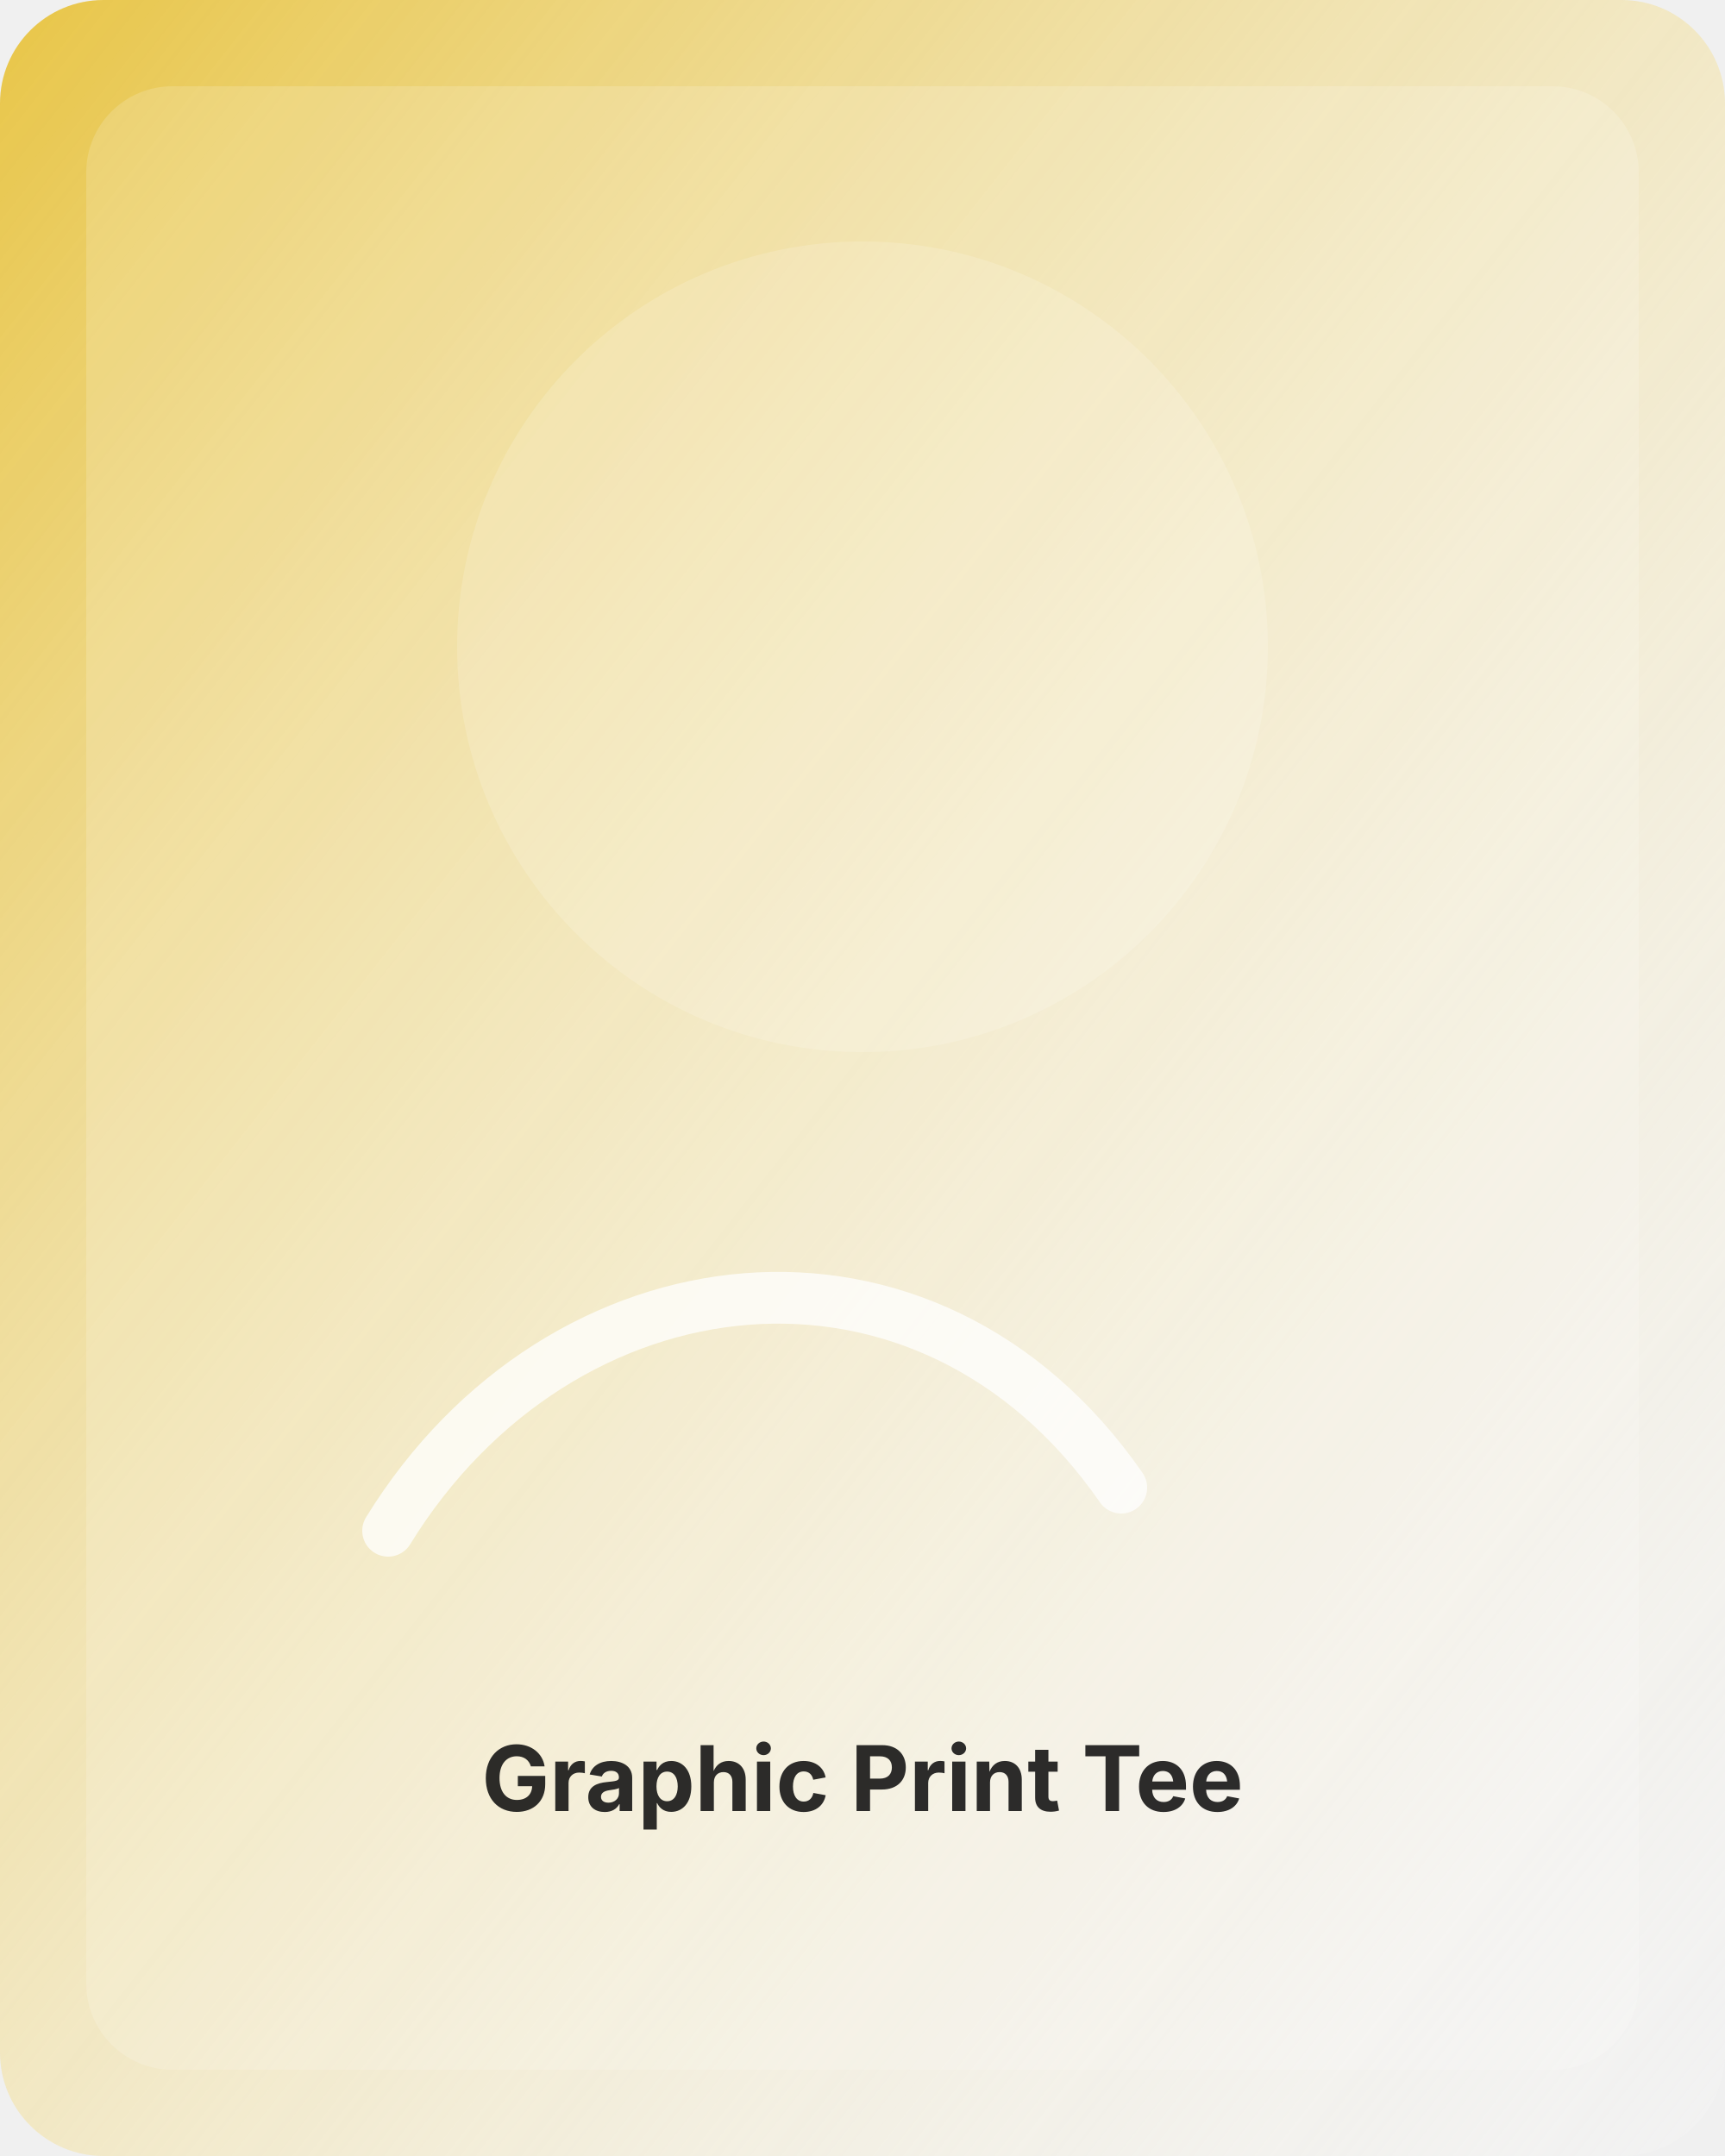
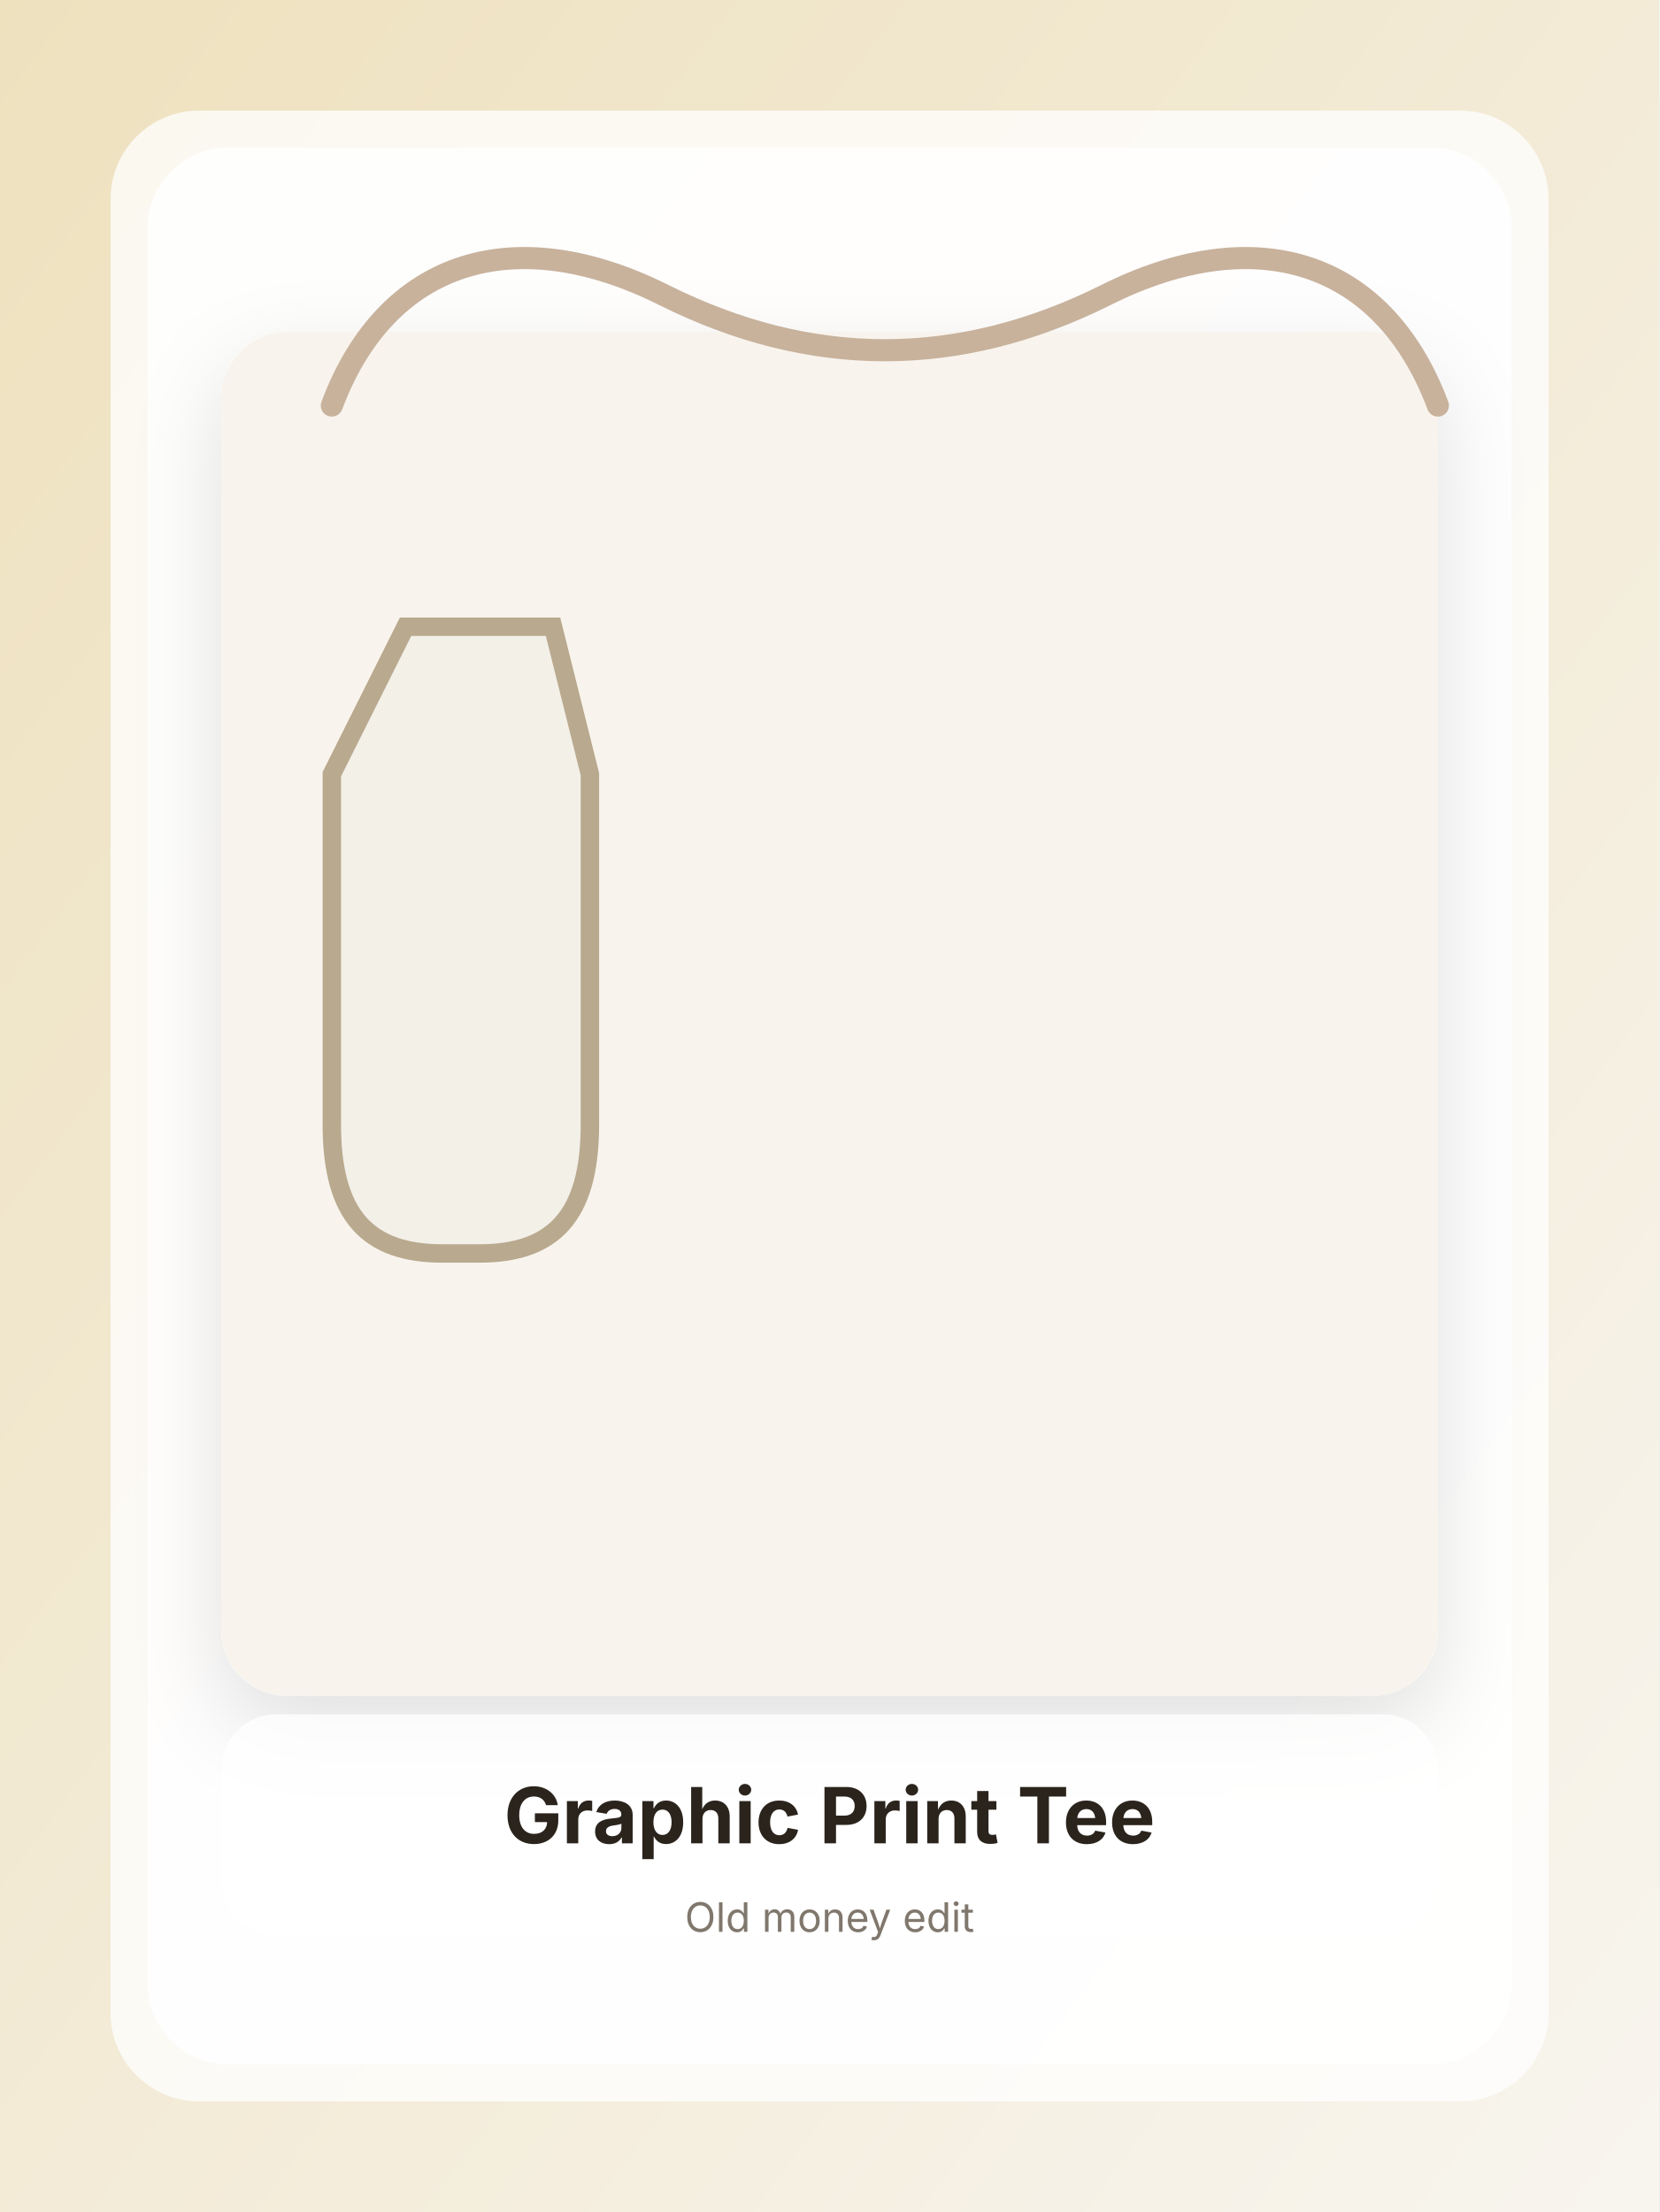
- <svg xmlns="http://www.w3.org/2000/svg" viewBox="0 0 800 1000" role="img" aria-label="Graphic Print Tee">
+ <svg xmlns="http://www.w3.org/2000/svg" viewBox="0 0 900 1200" role="img" aria-label="Graphic Print Tee">
  <defs>
-     <linearGradient id="g" x1="0" y1="0" x2="1" y2="1">
-       <stop offset="0%" stop-color="#E8C547" />
-       <stop offset="100%" stop-color="#ffffff" stop-opacity="0.12" />
+     <linearGradient id="bg" x1="0" y1="0" x2="1" y2="1">
+       <stop offset="0%" stop-color="#eee1be" />
+       <stop offset="100%" stop-color="#f8f5ef" />
    </linearGradient>
+     <linearGradient id="shadow" x1="0" y1="0" x2="0" y2="1">
+       <stop offset="0%" stop-color="rgba(0,0,0,0.08)" />
+       <stop offset="100%" stop-color="rgba(0,0,0,0)" />
+     </linearGradient>
+     <filter id="soft" x="-20%" y="-20%" width="140%" height="140%">
+       <feDropShadow dx="0" dy="18" stdDeviation="24" flood-color="rgba(0,0,0,0.12)" />
+     </filter>
  </defs>
-   <rect width="800" height="1000" rx="48" fill="url(#g)" />
-   <rect x="40" y="40" width="720" height="920" rx="40" fill="rgba(255,255,255,0.16)" />
-   <circle cx="400" cy="300" r="188" fill="rgba(255,255,255,0.15)" />
-   <path d="M180 710 C260 580 430 560 520 690" stroke="rgba(255,255,255,0.75)" stroke-width="24" fill="none" stroke-linecap="round" />
-   <text x="400" y="840" text-anchor="middle" font-family="Inter,system-ui,sans-serif" font-size="42" font-weight="700" fill="#111111" opacity="0.88">Graphic Print Tee</text>
+   <rect width="900" height="1200" fill="url(#bg)" />
+   <rect x="60" y="60" width="780" height="1080" rx="48" fill="#ffffff" opacity="0.76" />
+   <rect x="80" y="80" width="740" height="1040" rx="44" fill="rgba(255,255,255,0.85)" />
+   <g filter="url(#soft)">
+     <rect x="120" y="180" width="660" height="740" rx="36" fill="#f8f4ed" />
+   </g>
+   <path d="M180 220 C210 140 280 120 360 160 C440 200 520 200 600 160 C680 120 750 140 780 220" fill="none" stroke="#c8b29c" stroke-width="12" stroke-linecap="round" />
+   <g transform="translate(220 270)">
+     <path d="M0 70 L80 70 L100 150 L100 340 C100 390 80 410 40 410 L20 410 C-20 410 -40 390 -40 340 L-40 150 Z" fill="#f3f0e8" stroke="#b9a98f" stroke-width="10" />
+   </g>
+   <rect x="120" y="930" width="660" height="120" rx="30" fill="rgba(255,255,255,0.8)" />
+   <text x="450" y="1000" text-anchor="middle" font-family="Inter,system-ui,sans-serif" font-size="42" font-weight="700" fill="#2b241d">Graphic Print Tee</text>
+   <text x="450" y="1048" text-anchor="middle" font-family="Inter,system-ui,sans-serif" font-size="22" fill="#6a5f53" opacity="0.85">Old money edit</text>
</svg>
